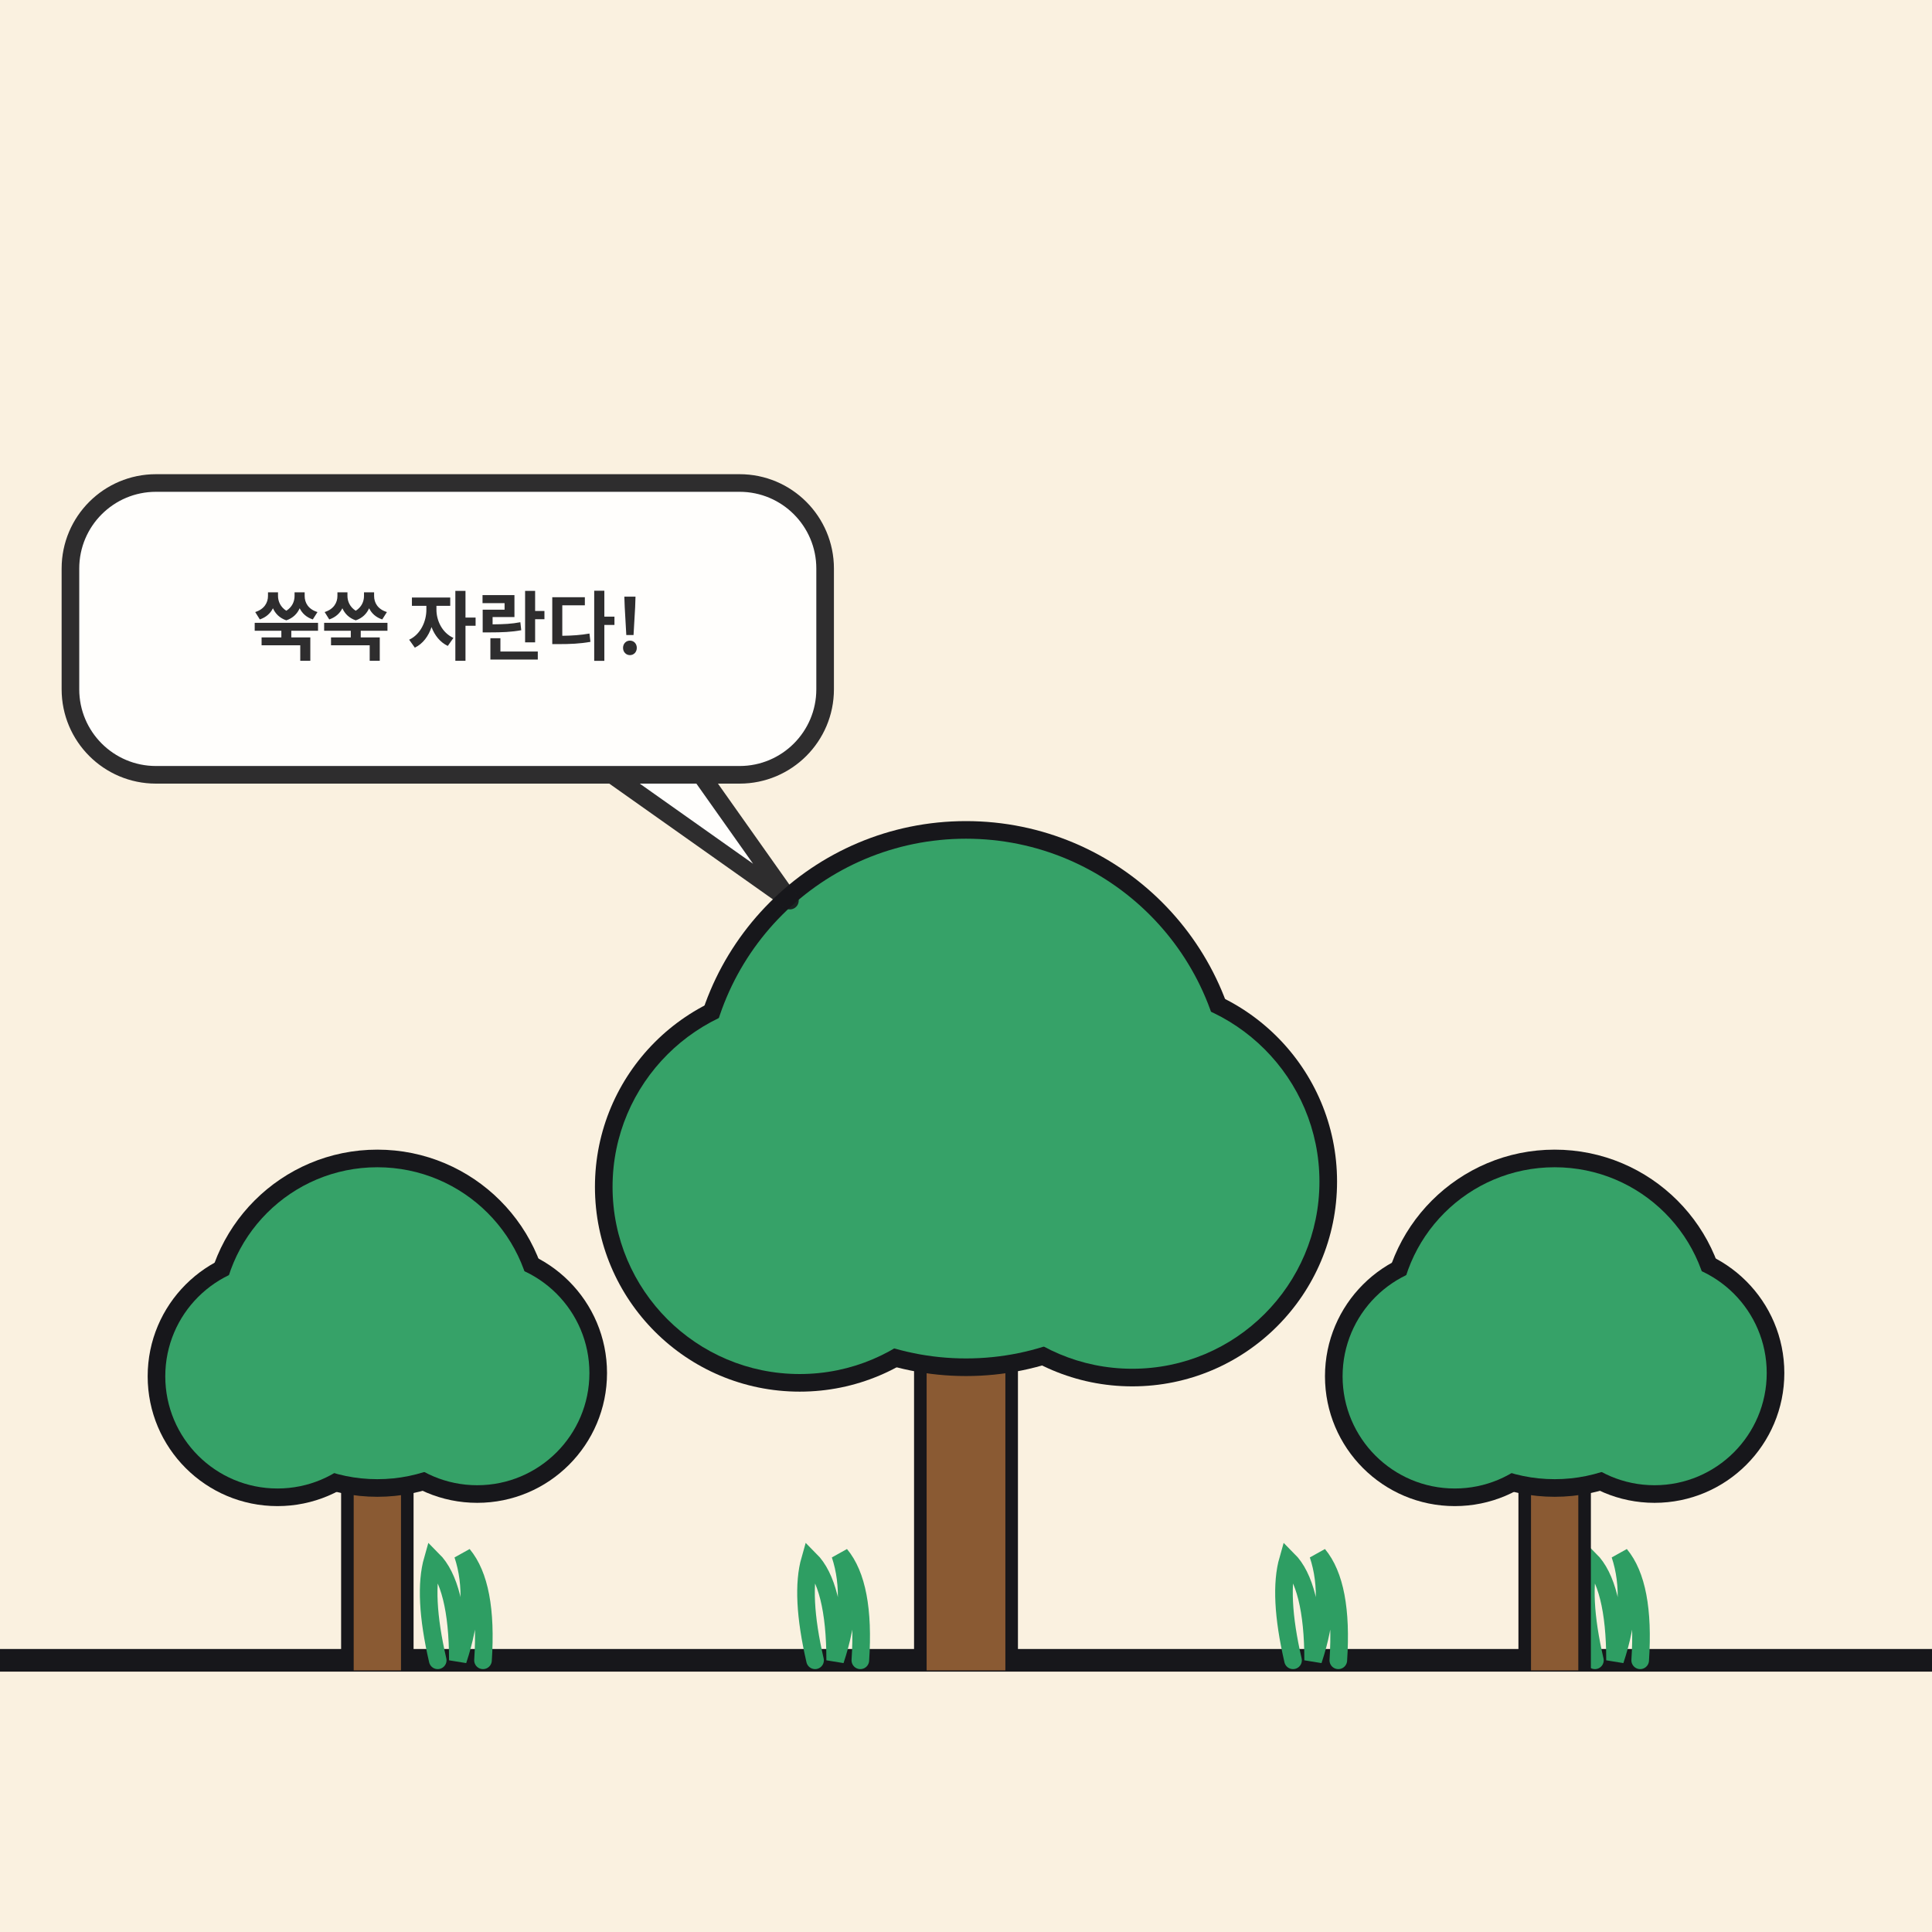
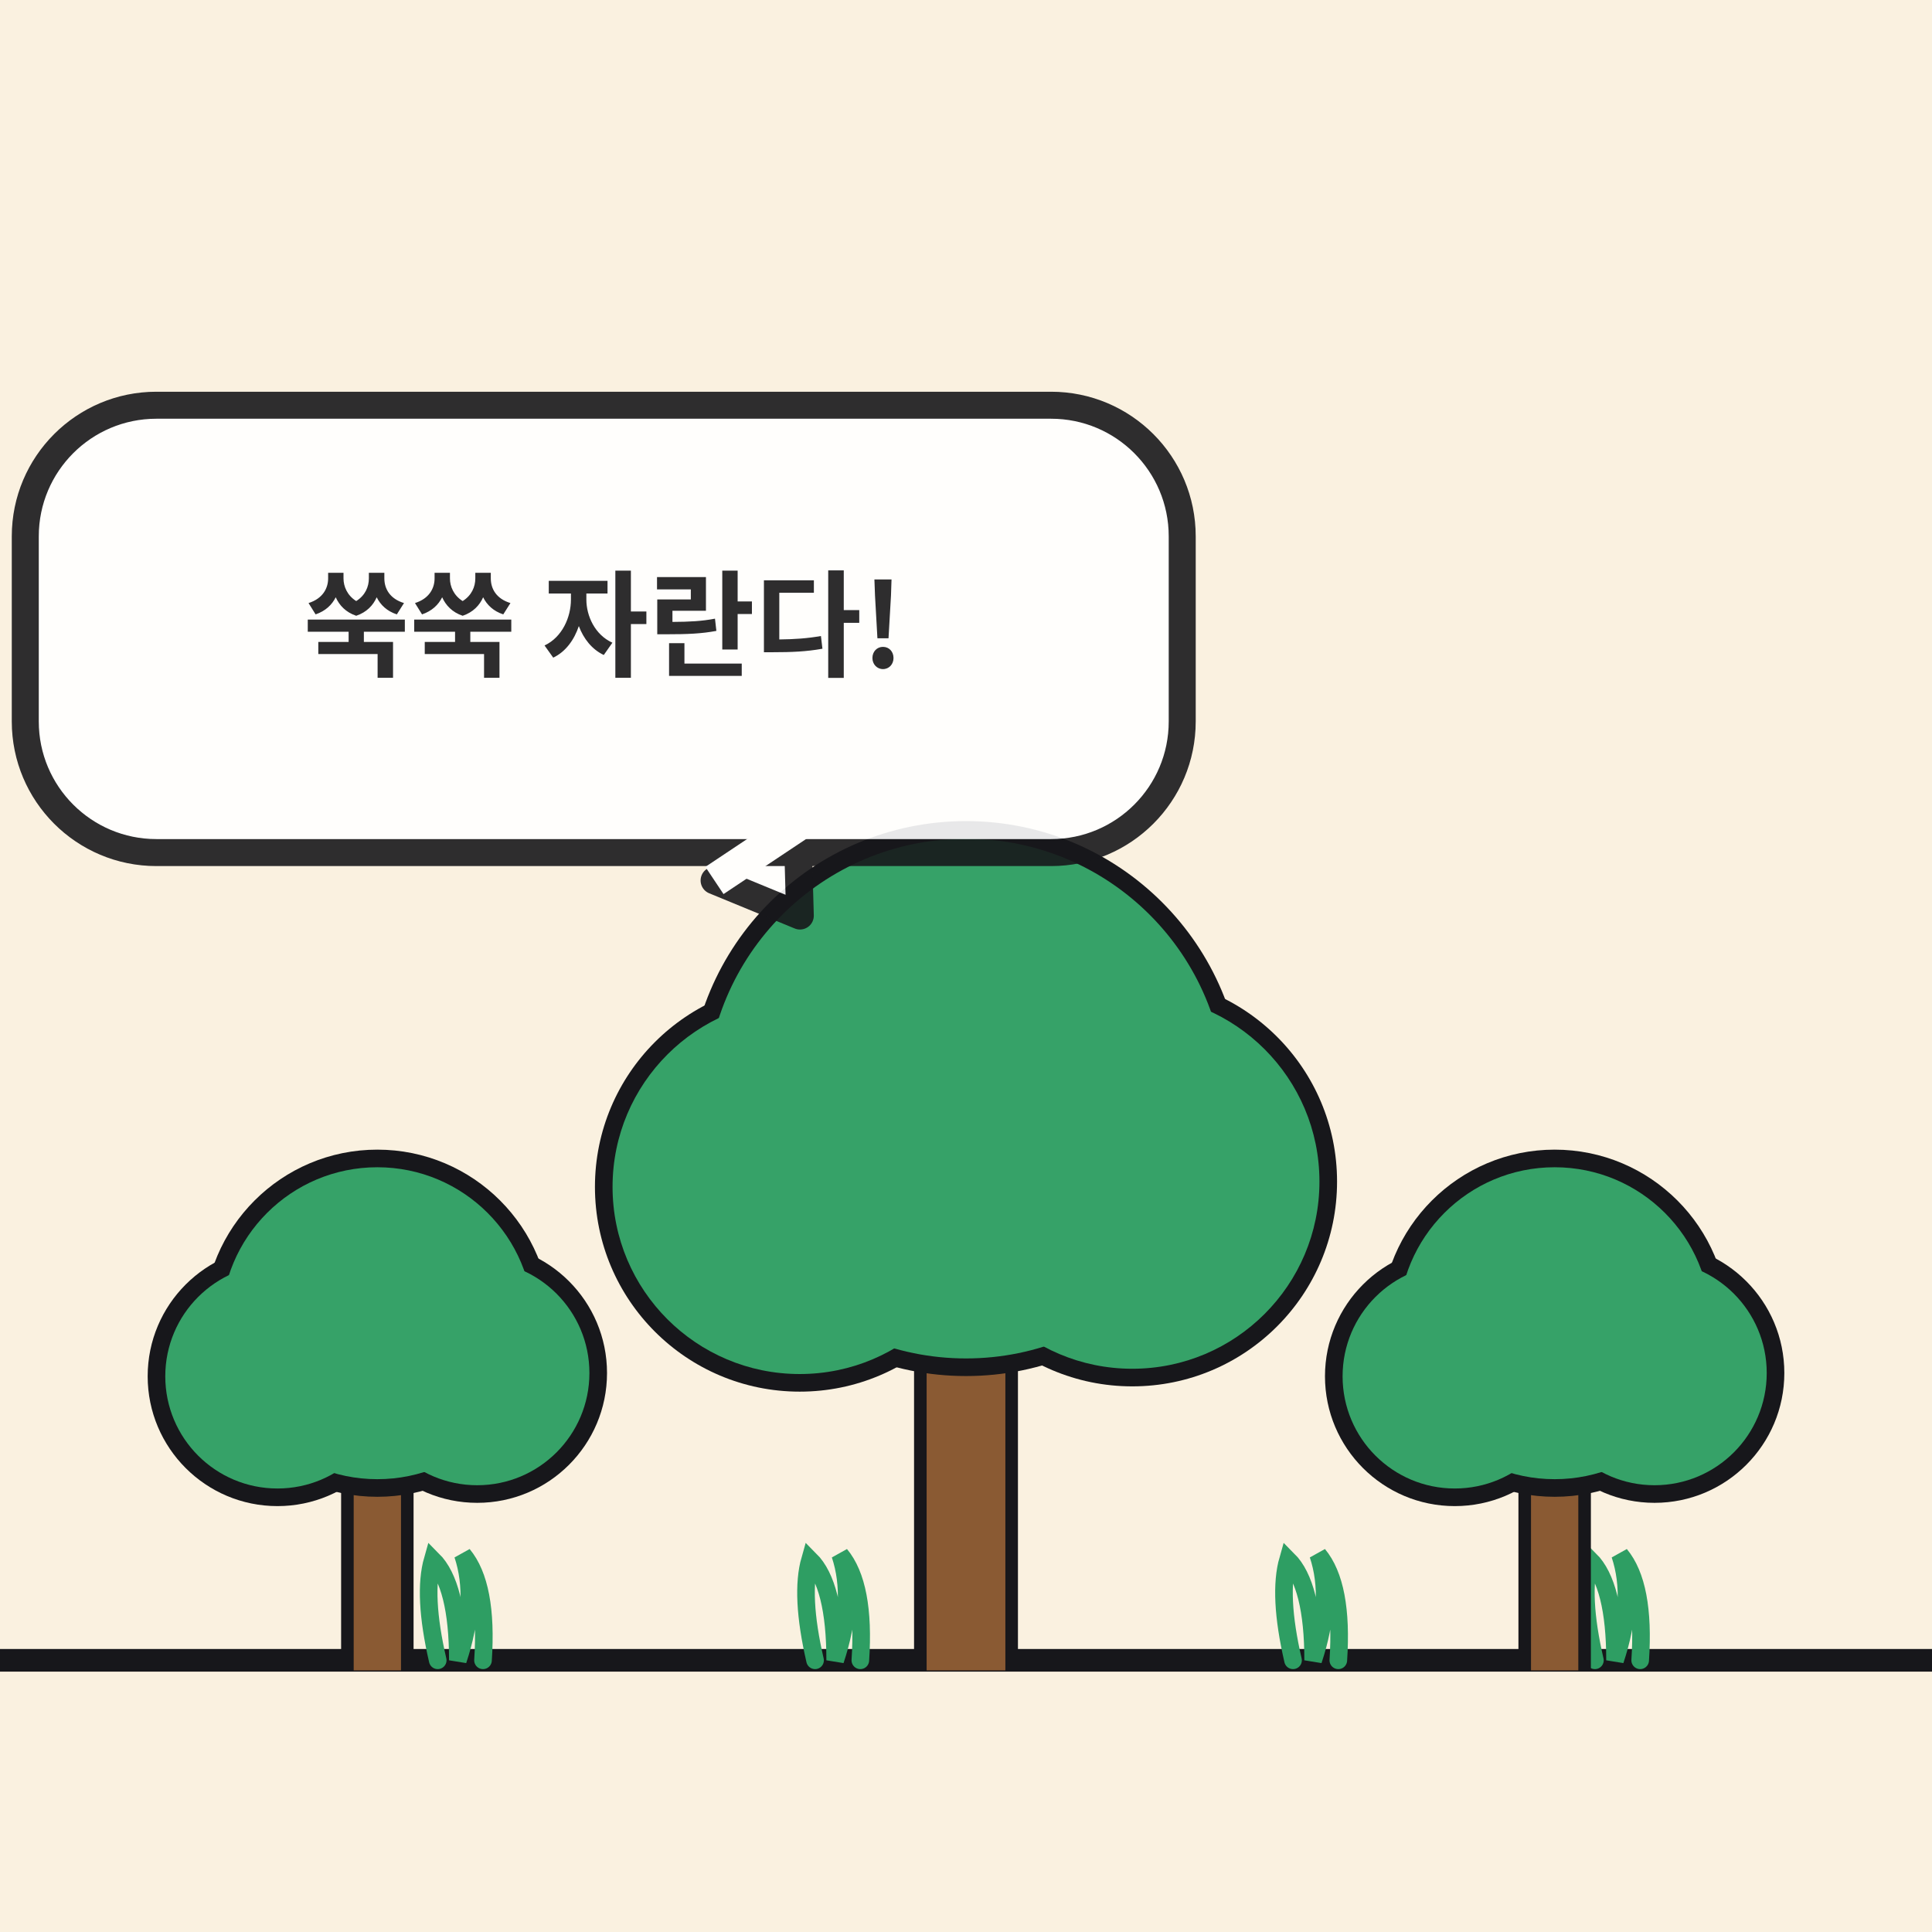
<svg xmlns="http://www.w3.org/2000/svg" viewBox="0 0 768 768" width="768" height="768">
  <rect width="768" height="768" fill="#FAF1E0" />
  <g id="agentAction">
    <g transform="translate(384,384) scale(1.0) translate(-384.0,-384.0)">
      <rect x="-307" y="-307" width="1382" height="1382" fill="#FAF1E0" />
      <path d="M-307.2,660.0 L1075.2,660.0" stroke="#17171B" stroke-width="9" stroke-linecap="butt" fill="none" />
      <path d="M174,660 q-6,-26 -2,-40 q10,10 10,40 q8,-24 2,-42 q10,12 8,42" fill="none" stroke="#2E9E63" stroke-width="7" stroke-linecap="round" />
      <path d="M324,660 q-6,-26 -2,-40 q10,10 10,40 q8,-24 2,-42 q10,12 8,42" fill="none" stroke="#2E9E63" stroke-width="7" stroke-linecap="round" />
      <path d="M514,660 q-6,-26 -2,-40 q10,10 10,40 q8,-24 2,-42 q10,12 8,42" fill="none" stroke="#2E9E63" stroke-width="7" stroke-linecap="round" />
      <path d="M634,660 q-6,-26 -2,-40 q10,10 10,40 q8,-24 2,-42 q10,12 8,42" fill="none" stroke="#2E9E63" stroke-width="7" stroke-linecap="round" />
      <path d="M150.0,664.0 L150.0,534.4" stroke="#17171B" stroke-width="28.8" stroke-linecap="butt" fill="none" />
      <path d="M150.0,664.0 L150.0,534.4" stroke="#8A5A33" stroke-width="18.8" stroke-linecap="butt" fill="none" />
      <circle cx="150.0" cy="526.0" r="69.0" fill="#17171B" stroke="none" stroke-width="0" />
      <circle cx="110.3" cy="547.1" r="51.6" fill="#17171B" stroke="none" stroke-width="0" />
      <circle cx="189.7" cy="545.8" r="51.6" fill="#17171B" stroke="none" stroke-width="0" />
      <circle cx="150.0" cy="526.0" r="62.0" fill="#36A268" stroke="#17171B" stroke-width="0" />
      <circle cx="110.3" cy="547.1" r="44.6" fill="#36A268" stroke="#17171B" stroke-width="0" />
      <circle cx="189.7" cy="545.8" r="44.6" fill="#36A268" stroke="#17171B" stroke-width="0" />
      <path d="M618.0,664.0 L618.0,534.4" stroke="#17171B" stroke-width="28.8" stroke-linecap="butt" fill="none" />
      <path d="M618.0,664.0 L618.0,534.4" stroke="#8A5A33" stroke-width="18.8" stroke-linecap="butt" fill="none" />
      <circle cx="618.0" cy="526.0" r="69.0" fill="#17171B" stroke="none" stroke-width="0" />
      <circle cx="578.3" cy="547.1" r="51.6" fill="#17171B" stroke="none" stroke-width="0" />
      <circle cx="657.7" cy="545.8" r="51.6" fill="#17171B" stroke="none" stroke-width="0" />
      <circle cx="618.0" cy="526.0" r="62.0" fill="#36A268" stroke="#17171B" stroke-width="0" />
      <circle cx="578.3" cy="547.1" r="44.6" fill="#36A268" stroke="#17171B" stroke-width="0" />
      <circle cx="657.7" cy="545.8" r="44.6" fill="#36A268" stroke="#17171B" stroke-width="0" />
      <path d="M384.0,664.0 L384.0,450.7" stroke="#17171B" stroke-width="41.3" stroke-linecap="butt" fill="none" />
      <path d="M384.0,664.0 L384.0,450.7" stroke="#8A5A33" stroke-width="31.3" stroke-linecap="butt" fill="none" />
      <circle cx="384.0" cy="436.7" r="110.3" fill="#17171B" stroke="none" stroke-width="0" />
      <circle cx="317.9" cy="471.8" r="81.4" fill="#17171B" stroke="none" stroke-width="0" />
      <circle cx="450.1" cy="469.7" r="81.4" fill="#17171B" stroke="none" stroke-width="0" />
      <circle cx="384.0" cy="436.7" r="103.3" fill="#36A268" stroke="#17171B" stroke-width="0" />
      <circle cx="317.9" cy="471.8" r="74.4" fill="#36A268" stroke="#17171B" stroke-width="0" />
      <circle cx="450.1" cy="469.7" r="74.4" fill="#36A268" stroke="#17171B" stroke-width="0" />
    </g>
  </g>
  <g id="patientImpact" />
  <g id="resultState">
    <g opacity="0.9">
-       <path d="M232,300 L314,358 L256,276 Z" fill="#FFFFFF" stroke="#17171B" stroke-width="7" stroke-linejoin="round" />
-       <rect x="28.0" y="192.0" width="300.0" height="116.0" rx="34" fill="#FFFFFF" stroke="#17171B" stroke-width="7" />
-       <path d="M232,300 L256,276" stroke="#FFFFFF" stroke-width="9" stroke-linecap="butt" />
-       <text x="178" y="260" font-family="Noto Sans CJK KR, Noto Sans KR, Pretendard, Apple SD Gothic Neo, Malgun Gothic, sans-serif" font-size="30" font-weight="700" fill="#17171B" text-anchor="middle">
-         <tspan fill="#17171B" font-size="30.0">쑥쑥 자란다!</tspan>
-       </text>
+       <path d="M284,350 L318,364 L317,328 Z" fill="#FFFFFF" stroke="#17171B" stroke-width="11" stroke-linejoin="round" />
+       <g transform="translate(62.0,0.0) translate(178.0,250.0) scale(1.533) translate(-178.0,-250.0)">
+         <rect x="28.0" y="192.0" width="300.0" height="116.0" rx="34" fill="#FFFFFF" stroke="#17171B" stroke-width="7" />
+         <text x="178" y="260" font-family="Noto Sans CJK KR, Noto Sans KR, Pretendard, Apple SD Gothic Neo, Malgun Gothic, sans-serif" font-size="30" font-weight="700" fill="#17171B" text-anchor="middle">
+           <tspan fill="#17171B" font-size="30.0">쑥쑥 자란다!</tspan>
+         </text>
+       </g>
+       <path d="M284,350 L317,328" stroke="#FFFFFF" stroke-width="13" stroke-linecap="butt" />
    </g>
  </g>
</svg>
